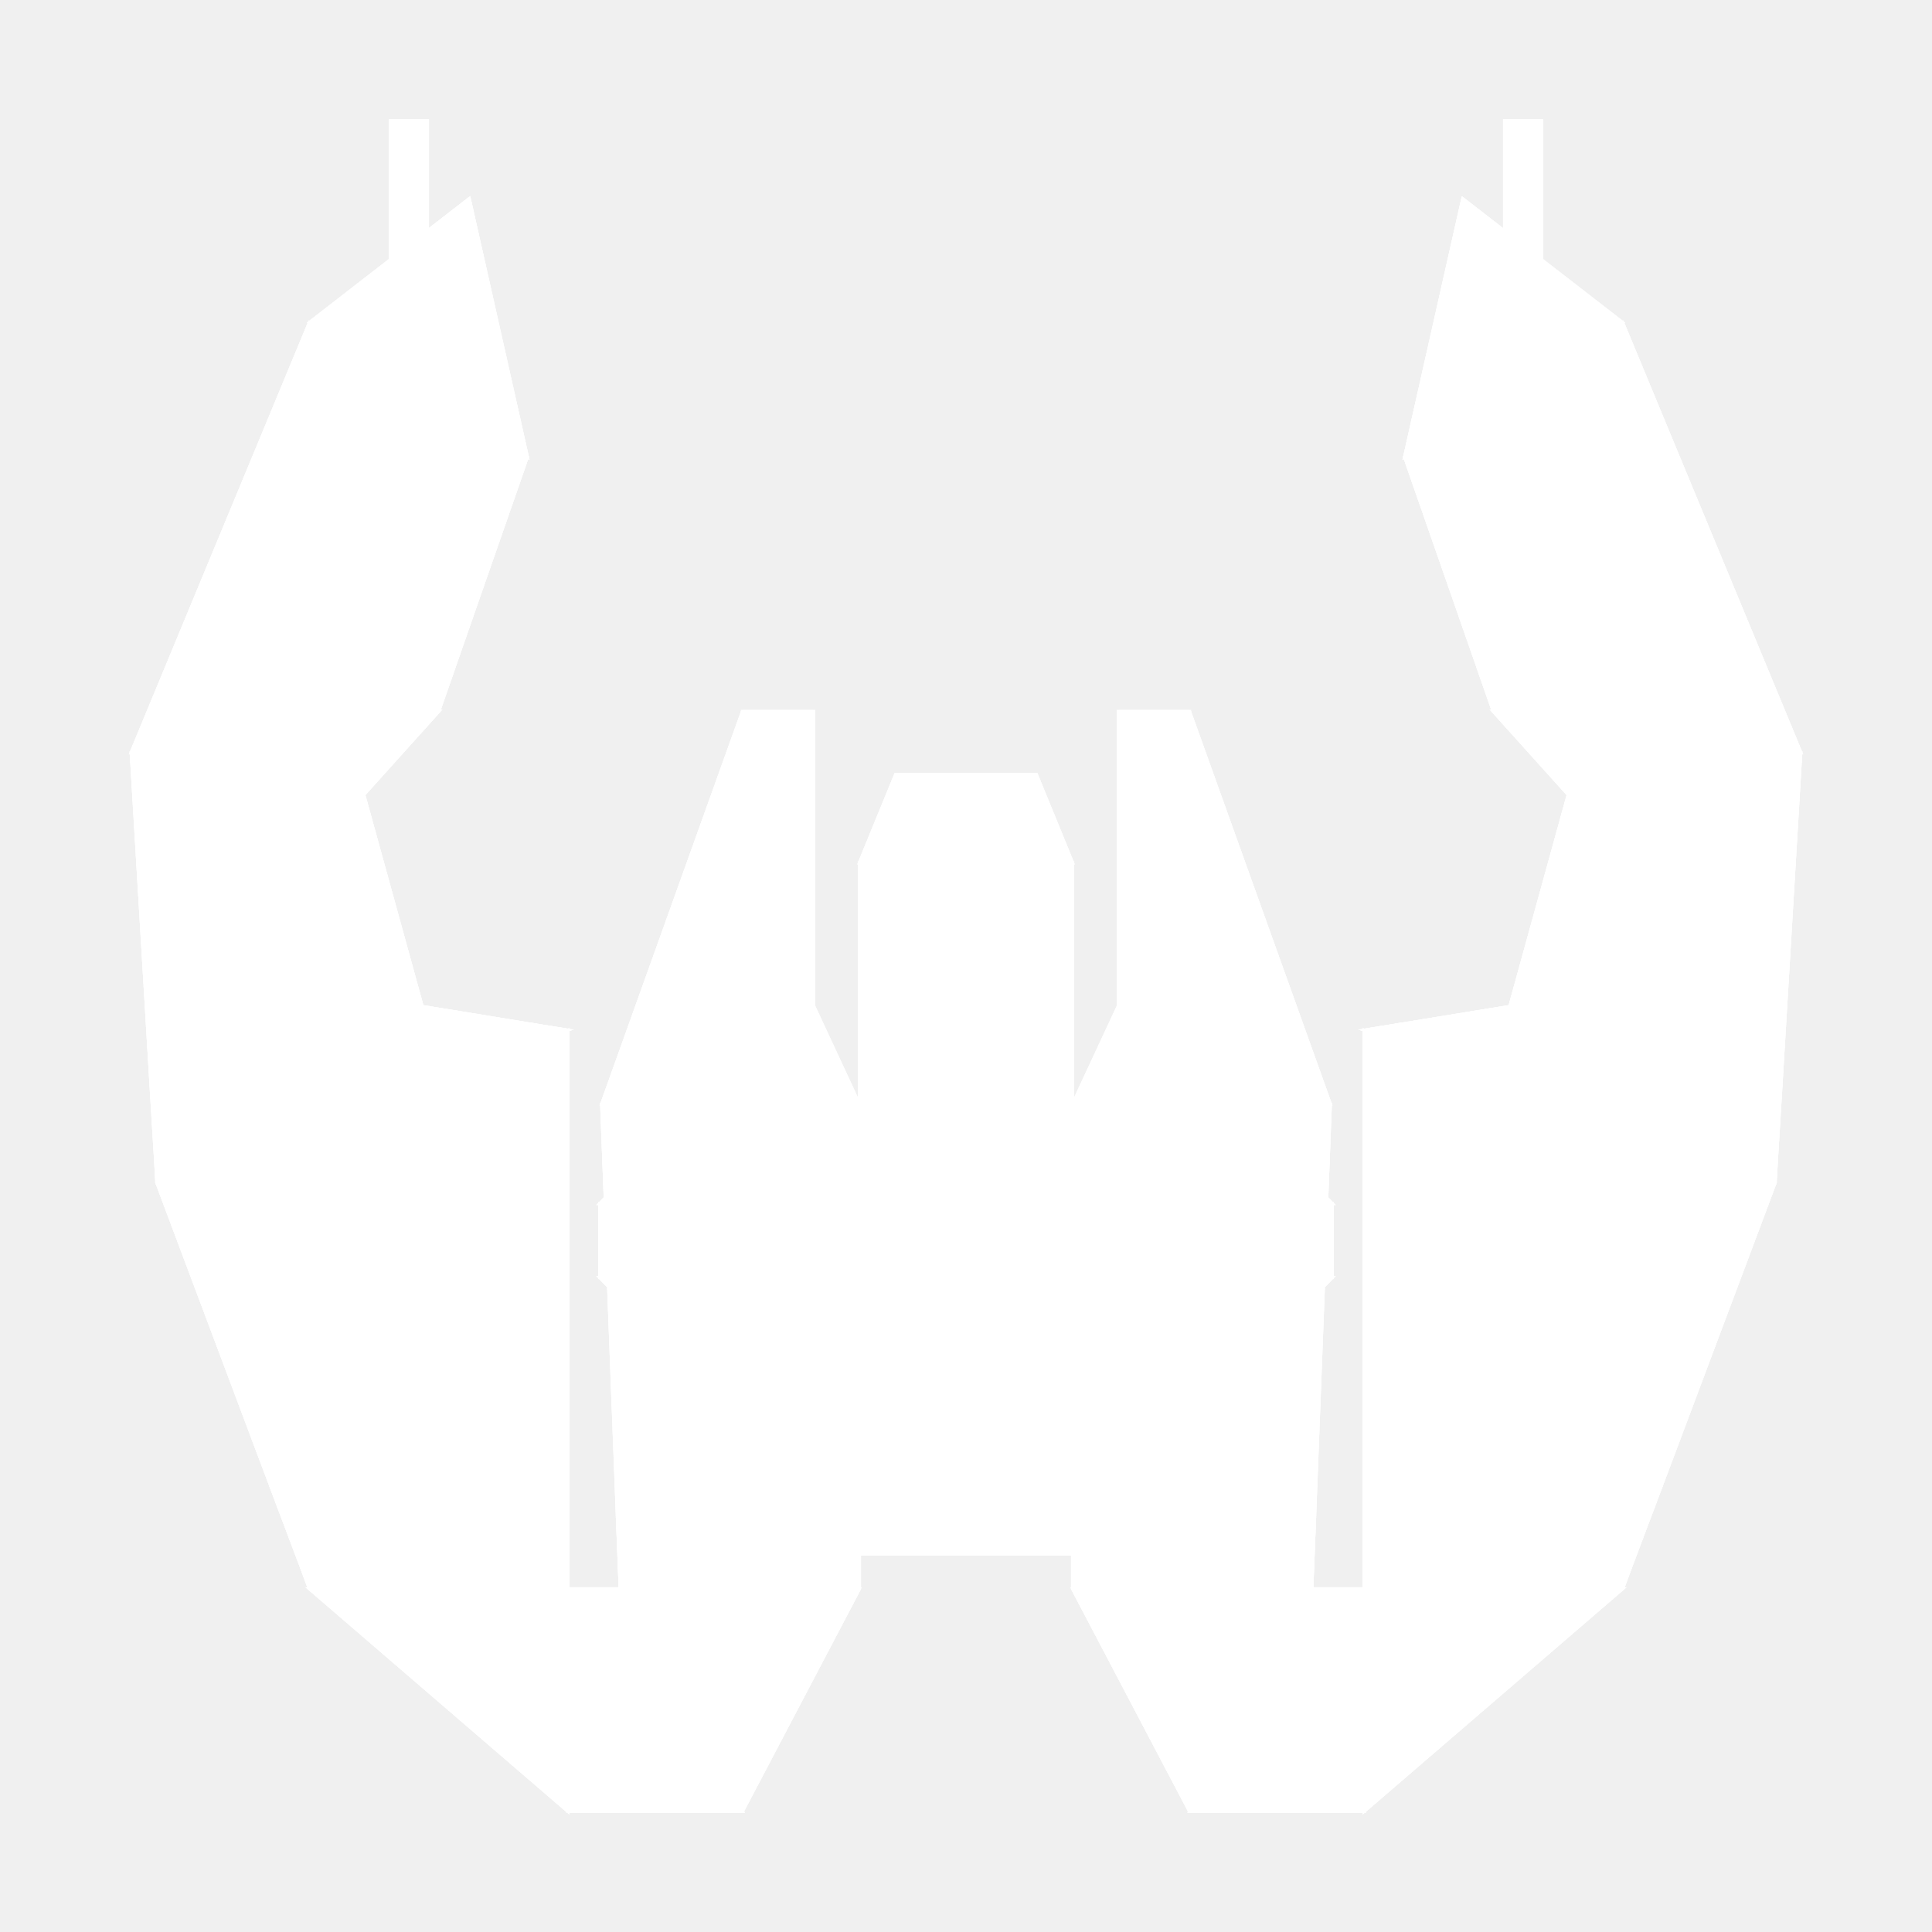
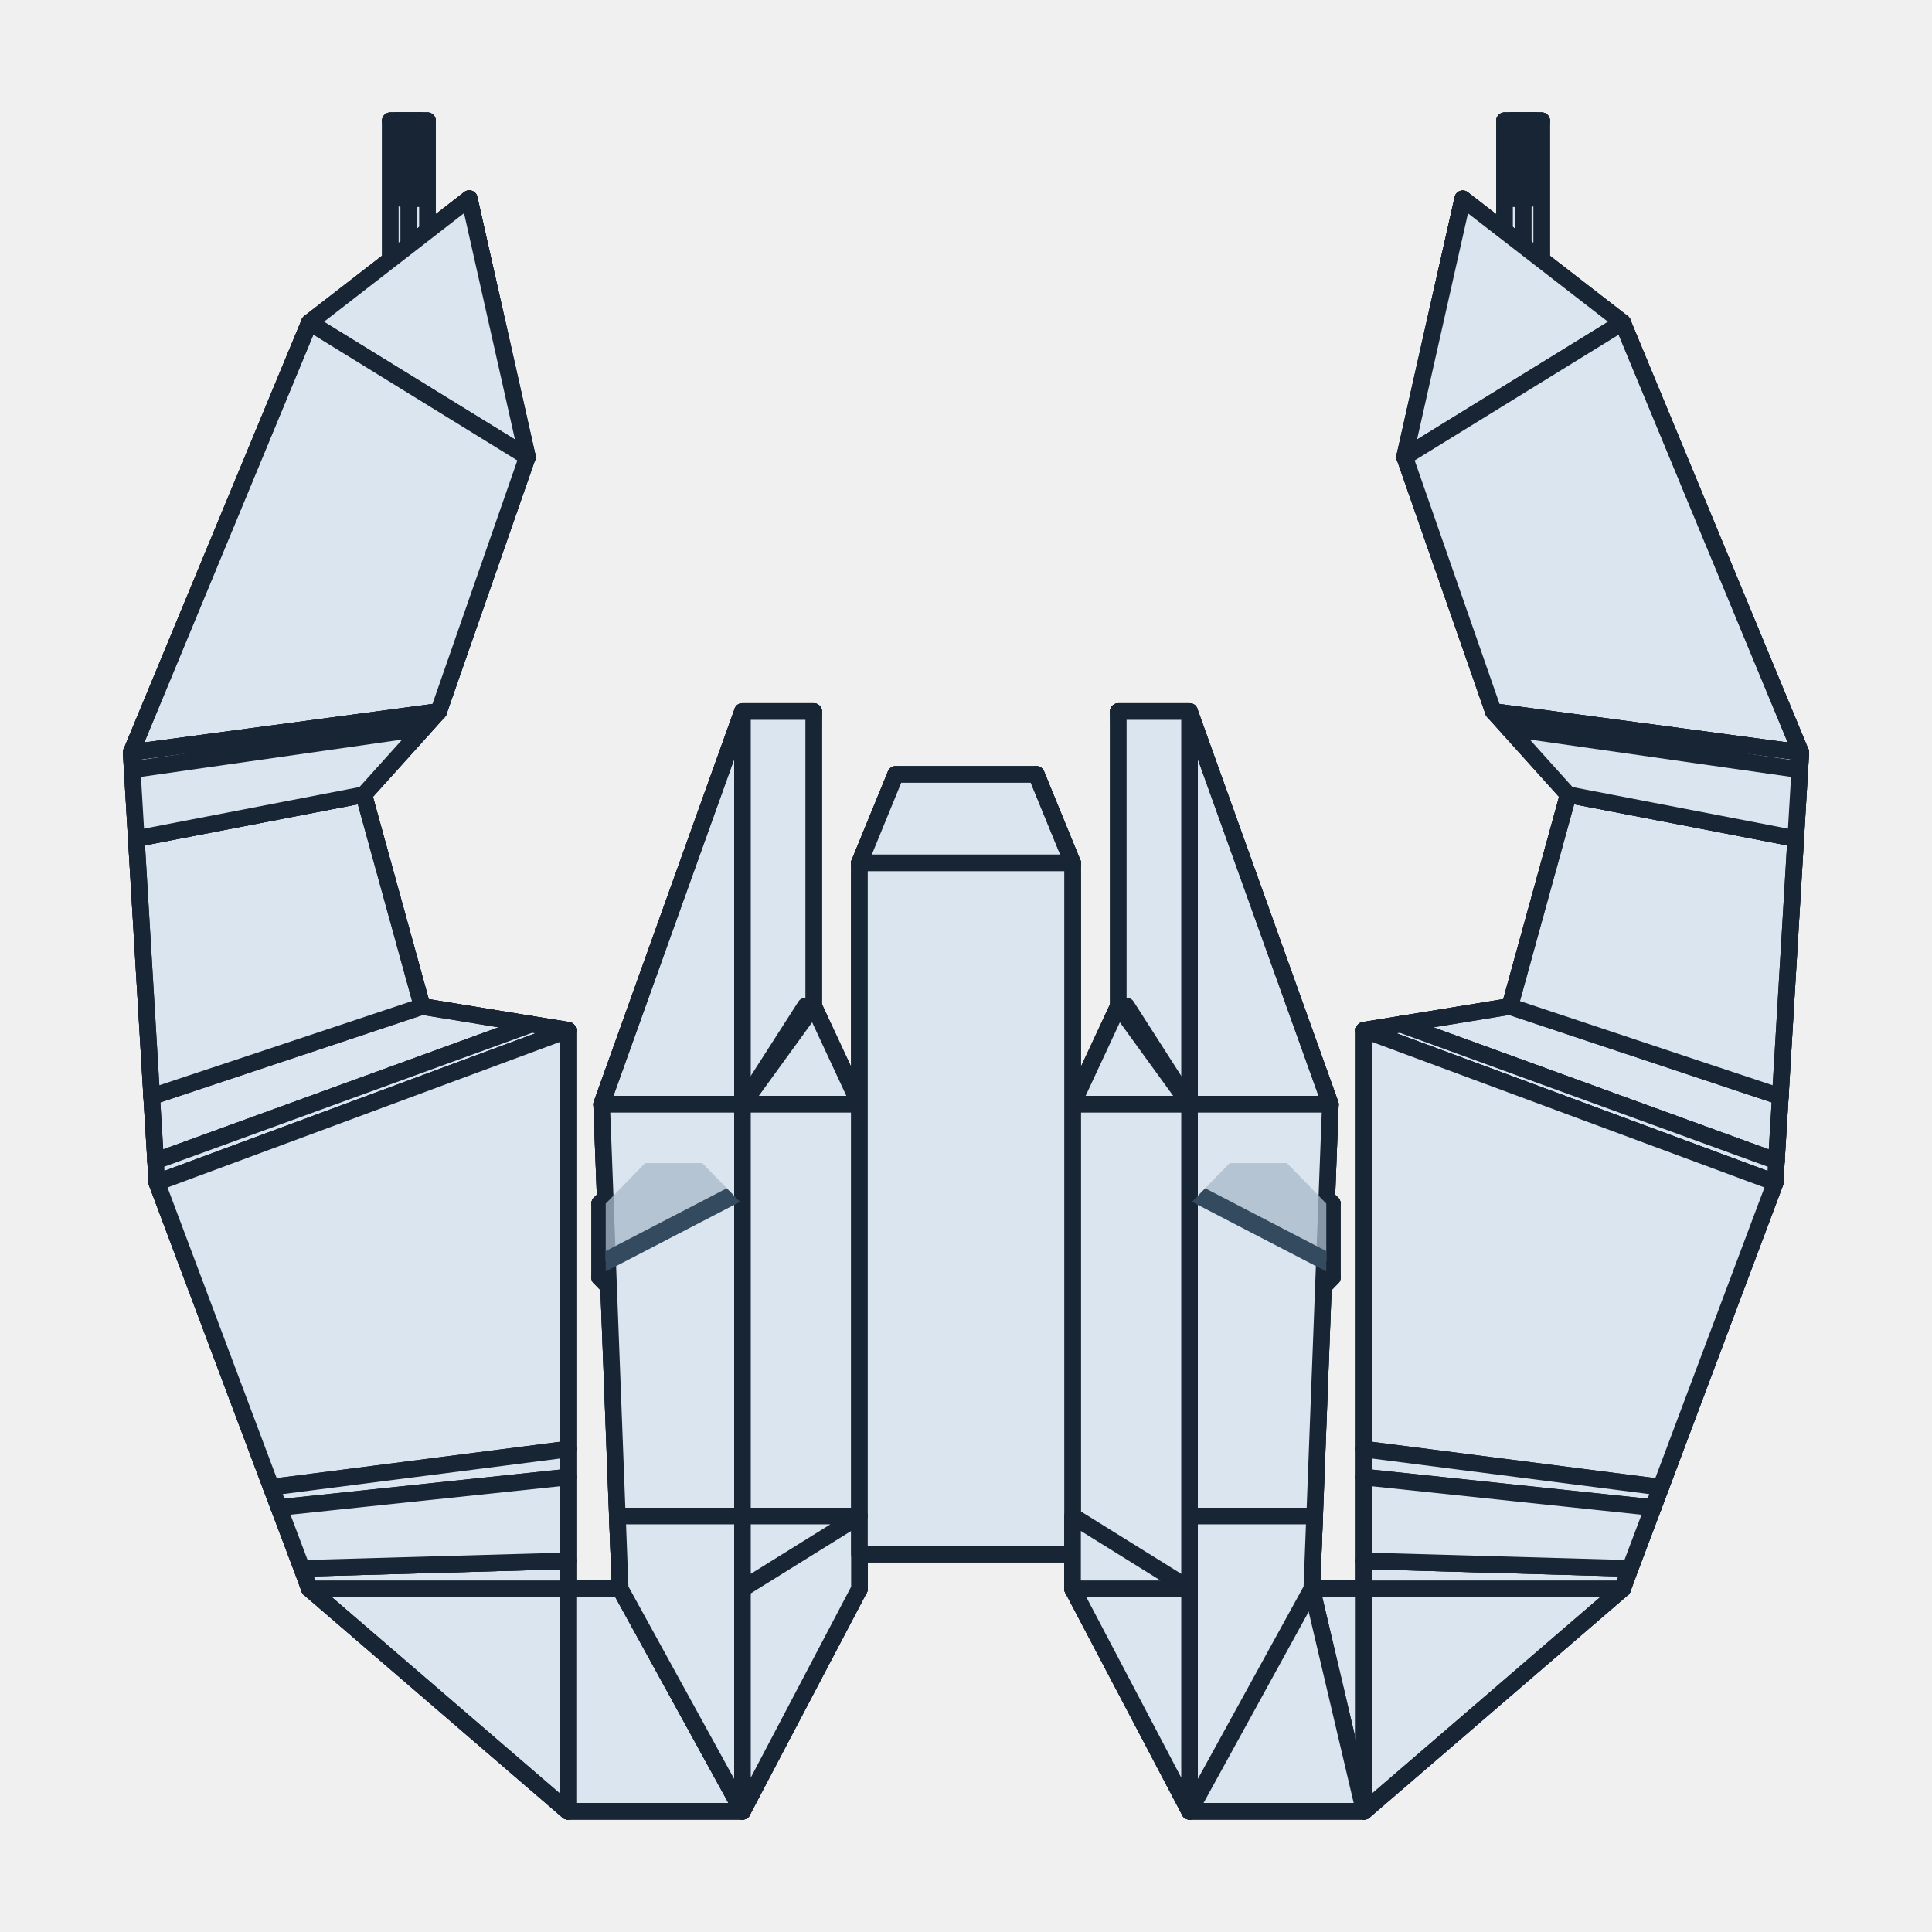
<svg xmlns="http://www.w3.org/2000/svg" viewBox="0 0 128 128">
-   <g fill="white" stroke="white" stroke-width="0.2">
+   <defs>
+     <clipPath id="hull">
+       <polygon points="53.91,47.14 53.91,66.65 53.36,66.65 53.91,47.14" />
+       <polygon points="53.91,66.65 56.94,73.16 56.94,73.16 53.36,66.65" />
+       <polygon points="85.36,69.01 84.94,69.01 84.22,69.01 84.28,69.01" />
+       <polygon points="86.29,79.74 82.50,79.74 82.50,84.64 86.29,84.64" />
+       <polygon points="84.41,69.01 84.41,74.17 84.94,74.17 84.94,69.01" />
+       <polygon points="88.27,84.64 87.87,84.64 87.87,79.74 88.27,79.74" />
+       <polygon points="85.67,77.06 85.26,77.06 81.47,77.06 81.88,77.06" />
+       <polygon points="79.27,79.74 78.86,79.74 78.86,84.64 79.27,84.64" />
+       <polygon points="84.56,77.55 84.56,69.01 85.36,69.01 85.36,78.71" />
+       <polygon points="81.88,77.06 79.27,79.74 82.50,79.74" />
+       <polygon points="82.50,84.64 79.27,84.64 81.88,87.32" />
+       <polygon points="83.49,69.01 83.33,69.01 83.33,74.17 83.49,74.17" />
+       <polygon points="84.94,69.01 84.94,74.17 84.22,74.17 84.22,69.01" />
+       <polygon points="85.67,77.06 86.29,79.74 88.27,79.74" />
+       <polygon points="85.67,87.32 88.27,84.64 86.29,84.64" />
+       <polygon points="84.56,77.55 85.36,78.71 86.29,79.74 85.67,77.06" />
+       <polygon points="78.86,79.74 79.27,79.74 81.88,77.06 81.47,77.06" />
+       <polygon points="88.27,79.74 87.87,79.74 85.26,77.06 85.67,77.06" />
+       <polygon points="79.27,79.74 79.27,84.64 82.50,84.64 82.50,79.74" />
+       <polygon points="85.67,87.32 85.26,87.32 87.87,84.64 88.27,84.64" />
+       <polygon points="85.67,77.06 81.88,77.06 83.21,77.55 84.56,77.55" />
+       <polygon points="84.56,77.55 83.21,77.55 83.21,69.01 84.56,69.01" />
+       <polygon points="86.29,79.74 86.29,84.64 88.27,84.64 88.27,79.74" />
+       <polygon points="83.21,69.01 83.21,77.55 82.96,78.71 82.96,69.01" />
+       <polygon points="81.47,87.32 81.88,87.32 79.27,84.64 78.86,84.64" />
+       <polygon points="85.36,78.71 84.28,79.25 82.96,78.71 82.50,79.74 86.29,79.74" />
+       <polygon points="81.88,87.32 85.67,87.32 86.29,84.64 82.50,84.64" />
+       <polygon points="81.88,87.32 81.47,87.32 85.26,87.32 85.67,87.32" />
+       <polygon points="84.28,79.25 85.36,78.71 85.36,69.01 84.28,69.01" />
+       <polygon points="82.96,78.71 84.28,79.25 84.28,69.01 82.96,69.01" />
+       <polygon points="84.22,69.01 84.22,74.17 83.33,74.17 83.33,69.01" />
+       <polygon points="82.96,69.01 84.28,69.01 84.22,69.01 83.33,69.01" />
+       <polygon points="84.56,69.01 83.21,69.01 83.49,69.01 84.41,69.01" />
+       <polygon points="83.21,77.55 81.88,77.06 82.50,79.74 82.96,78.71" />
+       <polygon points="83.33,74.17 84.22,74.17 84.94,74.17 84.41,74.17 83.49,74.17" />
+       <polygon points="83.21,69.01 82.96,69.01 83.33,69.01 83.49,69.01" />
+       <polygon points="84.56,69.01 84.41,69.01 84.94,69.01 85.36,69.01" />
+       <polygon points="84.41,69.01 83.49,69.01 83.49,74.17 84.41,74.17" />
+       <polygon points="102.14,8.00 101.75,8.00 100.91,8.00 100.91,8.00" />
+       <polygon points="101.39,8.00 101.39,13.16 101.75,13.16 101.75,8.00" />
+       <polygon points="101.61,16.54 101.61,8.00 102.14,8.00 102.14,17.70" />
+       <polygon points="100.44,8.00 100.08,8.00 100.08,13.16 100.44,13.16" />
+       <polygon points="101.75,8.00 101.75,13.16 100.91,13.16 100.91,8.00" />
+       <polygon points="101.61,16.54 100.22,16.54 100.22,8.00 101.61,8.00" />
+       <polygon points="100.22,8.00 100.22,16.54 99.68,17.70 99.68,8.00" />
+       <polygon points="100.91,18.23 102.14,17.70 102.14,8.00 100.91,8.00" />
+       <polygon points="99.68,17.70 100.91,18.23 100.91,8.00 99.68,8.00" />
+       <polygon points="100.91,8.00 100.91,13.16 100.08,13.16 100.08,8.00" />
+       <polygon points="99.68,8.00 100.91,8.00 100.91,8.00 100.08,8.00" />
+       <polygon points="101.61,8.00 100.22,8.00 100.44,8.00 101.39,8.00" />
+       <polygon points="100.22,8.00 99.68,8.00 100.08,8.00 100.44,8.00" />
+       <polygon points="101.61,8.00 101.39,8.00 101.75,8.00 102.14,8.00" />
+       <polygon points="101.39,8.00 100.44,8.00 100.44,13.16 101.39,13.16" />
+       <polygon points="74.09,47.14 74.09,47.14 74.64,66.65 74.09,66.65" />
+       <polygon points="74.09,66.65 74.64,66.65 71.06,73.16 71.06,73.16" />
+       <polygon points="42.64,69.01 43.72,69.01 43.78,69.01 43.06,69.01" />
+       <polygon points="41.71,79.74 41.71,84.64 45.50,84.64 45.50,79.74" />
+       <polygon points="43.59,69.01 43.06,69.01 43.06,74.17 43.59,74.17" />
+       <polygon points="39.73,84.64 39.73,79.74 40.13,79.74 40.13,84.64" />
+       <polygon points="42.33,77.06 46.12,77.06 46.53,77.06 42.74,77.06" />
+       <polygon points="48.73,79.74 48.73,84.64 49.14,84.64 49.14,79.74" />
+       <polygon points="43.44,77.55 42.64,78.71 42.64,69.01 43.44,69.01" />
+       <polygon points="46.12,77.06 45.50,79.74 48.73,79.74" />
+       <polygon points="45.50,84.64 46.12,87.32 48.73,84.64" />
+       <polygon points="44.51,69.01 44.51,74.17 44.67,74.17 44.67,69.01" />
+       <polygon points="43.06,69.01 43.78,69.01 43.78,74.17 43.06,74.17" />
+       <polygon points="42.33,77.06 39.73,79.74 41.71,79.74" />
+       <polygon points="42.33,87.32 41.71,84.64 39.73,84.64" />
+       <polygon points="43.44,77.55 42.33,77.06 41.71,79.74 42.64,78.71" />
+       <polygon points="49.14,79.74 46.53,77.06 46.12,77.06 48.73,79.74" />
+       <polygon points="39.73,79.74 42.33,77.06 42.74,77.06 40.13,79.74" />
+       <polygon points="48.73,79.74 45.50,79.74 45.50,84.64 48.73,84.64" />
+       <polygon points="42.33,87.32 39.73,84.64 40.13,84.64 42.74,87.32" />
+       <polygon points="42.33,77.06 43.44,77.55 44.79,77.55 46.12,77.06" />
+       <polygon points="43.44,77.55 43.44,69.01 44.79,69.01 44.79,77.55" />
+       <polygon points="41.71,79.74 39.73,79.74 39.73,84.64 41.71,84.64" />
+       <polygon points="44.79,69.01 45.04,69.01 45.04,78.71 44.79,77.55" />
+       <polygon points="46.53,87.32 49.14,84.64 48.73,84.64 46.12,87.32" />
+       <polygon points="42.64,78.71 41.71,79.74 45.50,79.74 45.04,78.71 43.72,79.25" />
+       <polygon points="46.12,87.32 45.50,84.64 41.71,84.64 42.33,87.32" />
+       <polygon points="46.12,87.32 42.33,87.32 42.74,87.32 46.53,87.32" />
+       <polygon points="43.72,79.25 43.72,69.01 42.64,69.01 42.64,78.71" />
+       <polygon points="45.04,78.71 45.04,69.01 43.72,69.01 43.72,79.25" />
+       <polygon points="43.78,69.01 44.67,69.01 44.67,74.17 43.78,74.17" />
+       <polygon points="45.04,69.01 44.67,69.01 43.78,69.01 43.72,69.01" />
+       <polygon points="43.44,69.01 43.59,69.01 44.51,69.01 44.79,69.01" />
+       <polygon points="44.79,77.55 45.04,78.71 45.50,79.74 46.12,77.06" />
+       <polygon points="44.67,74.17 44.51,74.17 43.59,74.17 43.06,74.17 43.78,74.17" />
+       <polygon points="44.79,69.01 44.51,69.01 44.67,69.01 45.04,69.01" />
+       <polygon points="43.44,69.01 42.64,69.01 43.06,69.01 43.59,69.01" />
+       <polygon points="43.59,69.01 43.59,74.17 44.51,74.17 44.51,69.01" />
+       <polygon points="25.86,8.00 27.09,8.00 27.09,8.00 26.25,8.00" />
+       <polygon points="26.61,8.00 26.25,8.00 26.25,13.16 26.61,13.16" />
+       <polygon points="26.39,16.54 25.86,17.70 25.86,8.00 26.39,8.00" />
+       <polygon points="27.56,8.00 27.56,13.16 27.92,13.16 27.92,8.00" />
+       <polygon points="26.25,8.00 27.09,8.00 27.09,13.16 26.25,13.16" />
+       <polygon points="26.39,16.54 26.39,8.00 27.78,8.00 27.78,16.54" />
+       <polygon points="27.78,8.00 28.32,8.00 28.32,17.70 27.78,16.54" />
+       <polygon points="27.09,18.23 27.09,8.00 25.86,8.00 25.86,17.70" />
+       <polygon points="28.32,17.70 28.32,8.00 27.09,8.00 27.09,18.23" />
+       <polygon points="27.09,8.00 27.92,8.00 27.92,13.16 27.09,13.16" />
+       <polygon points="28.32,8.00 27.92,8.00 27.09,8.00 27.09,8.00" />
+       <polygon points="26.39,8.00 26.61,8.00 27.56,8.00 27.78,8.00" />
+       <polygon points="27.78,8.00 27.56,8.00 27.92,8.00 28.32,8.00" />
+       <polygon points="26.39,8.00 25.86,8.00 26.25,8.00 26.61,8.00" />
+       <polygon points="26.61,8.00 26.61,13.16 27.56,13.16 27.56,8.00" />
+       <polygon points="60.47,73.16 67.53,73.16 71.06,57.17 56.94,57.17" />
+       <polygon points="68.66,51.31 68.66,51.31 59.34,51.31 59.34,51.31" />
+       <polygon points="71.06,57.17 68.66,51.31 59.34,51.31 56.94,57.17" />
+       <polygon points="67.53,93.85 67.53,73.16 60.47,73.16 60.47,93.85" />
+       <polygon points="56.94,57.17 56.94,102.96 60.47,93.85 60.47,73.16" />
+       <polygon points="56.94,57.17 59.34,51.31 59.34,51.31 56.94,57.17" />
+       <polygon points="71.06,102.96 67.53,93.85 60.47,93.85 56.94,102.96" />
+       <polygon points="56.94,102.96 71.06,102.96 71.06,102.96 56.94,102.96" />
+       <polygon points="56.94,57.17 56.94,102.96 56.94,102.96 56.94,57.17" />
+       <polygon points="59.34,51.31 68.66,51.31 71.06,57.17 56.94,57.17" />
+       <polygon points="49.19,73.16 49.19,47.14 39.86,73.16" />
+       <polygon points="49.19,73.16 39.86,73.16 49.19,47.14" />
+       <polygon points="53.91,47.14 49.19,47.14 49.19,47.14 53.91,47.14" />
+       <polygon points="31.09,13.16 31.09,13.16 20.50,21.37 20.50,21.37" />
+       <polygon points="56.94,105.26 56.94,100.44 56.94,105.26" />
+       <polygon points="20.00,103.91 20.50,105.26 37.62,105.26 37.62,103.41" />
+       <polygon points="8.69,49.86 20.50,21.37 34.94,30.27 29.06,47.14" />
+       <polygon points="35.20,67.86 37.62,68.25 37.62,68.25 35.20,67.86" />
+       <polygon points="29.06,47.14 29.06,47.14 34.94,30.27 34.94,30.27" />
+       <polygon points="20.50,21.37 34.94,30.27 31.09,13.16" />
+       <polygon points="34.94,30.27 34.94,30.27 31.09,13.16 31.09,13.16" />
+       <polygon points="49.19,47.14 49.19,47.14 39.86,73.16 39.86,73.16" />
+       <polygon points="34.94,30.27 20.50,21.37 31.09,13.16" />
+       <polygon points="37.62,105.26 37.62,120.00 20.50,105.26" />
+       <polygon points="10.31,76.92 10.31,76.92 10.39,78.35 10.39,78.35" />
+       <polygon points="49.19,47.14 53.91,47.14 53.36,66.65 49.19,73.16" />
+       <polygon points="53.91,66.65 53.91,47.14 49.19,47.14 49.19,73.16" />
+       <polygon points="49.19,73.16 53.36,66.65 56.94,73.16" />
+       <polygon points="56.94,73.16 53.91,66.65 49.19,73.16" />
+       <polygon points="49.19,100.44 56.94,100.44 56.94,73.16 49.19,73.16" />
+       <polygon points="49.19,120.00 37.62,120.00 37.62,105.26 41.09,105.26" />
+       <polygon points="49.19,120.00 49.19,120.00 37.62,120.00 37.62,120.00" />
+       <polygon points="41.09,105.26 37.62,105.26 37.62,120.00 49.19,120.00" />
+       <polygon points="37.62,120.00 37.62,105.26 20.50,105.26" />
+       <polygon points="56.94,105.26 49.19,105.26 49.19,120.00" />
+       <polygon points="20.00,103.91 37.62,103.41 37.62,105.26 20.50,105.26" />
+       <polygon points="29.06,47.14 34.94,30.27 20.50,21.37 8.69,49.86" />
+       <polygon points="20.00,103.91 20.00,103.91 20.50,105.26 20.50,105.26" />
+       <polygon points="37.62,120.00 37.62,120.00 20.50,105.26 20.50,105.26" />
+       <polygon points="20.50,21.37 20.50,21.37 8.69,49.86 8.69,49.86" />
+       <polygon points="28.07,48.24 29.06,47.14 8.69,49.86 8.76,51.00" />
+       <polygon points="8.76,51.00 8.69,49.86 29.06,47.14 28.07,48.24" />
+       <polygon points="10.31,76.92 10.05,72.65 27.97,66.68 35.20,67.86" />
+       <polygon points="10.05,72.65 9.03,55.56 24.10,52.65 27.97,66.68" />
+       <polygon points="35.20,67.86 27.97,66.68 10.05,72.65 10.31,76.92" />
+       <polygon points="27.97,66.68 24.10,52.65 9.03,55.56 10.05,72.65" />
+       <polygon points="8.76,51.00 8.76,51.00 9.03,55.56 9.03,55.56" />
+       <polygon points="10.05,72.65 10.05,72.65 9.03,55.56 9.03,55.56" />
+       <polygon points="28.07,48.24 24.10,52.65 24.10,52.65 28.07,48.24" />
+       <polygon points="27.97,66.68 27.97,66.68 24.10,52.65 24.10,52.65" />
+       <polygon points="29.06,47.14 28.07,48.24 28.07,48.24 29.06,47.14" />
+       <polygon points="8.69,49.86 8.69,49.86 8.76,51.00 8.76,51.00" />
+       <polygon points="9.03,55.56 8.76,51.00 28.07,48.24 24.10,52.65" />
+       <polygon points="24.10,52.65 28.07,48.24 8.76,51.00 9.03,55.56" />
+       <polygon points="37.62,68.25 35.20,67.86 10.31,76.92 10.39,78.35" />
+       <polygon points="10.39,78.35 10.31,76.92 35.20,67.86 37.62,68.25" />
+       <polygon points="10.05,72.65 10.05,72.65 10.31,76.92 10.31,76.92" />
+       <polygon points="27.97,66.68 35.20,67.86 35.20,67.86 27.97,66.68" />
+       <polygon points="56.94,105.26 56.94,105.26 49.19,120.00 49.19,120.00" />
+       <polygon points="49.19,105.26 41.09,105.26 49.19,120.00" />
+       <polygon points="49.19,100.44 40.90,100.44 41.09,105.26 49.19,105.26" />
+       <polygon points="40.90,100.44 41.09,105.26 41.09,105.26" />
+       <polygon points="41.09,105.26 37.62,105.26 37.62,105.26 41.09,105.26" />
+       <polygon points="39.86,73.16 39.86,73.16 41.09,105.26 40.90,100.44" />
+       <polygon points="49.19,73.16 49.19,120.00 41.09,105.26 39.86,73.16" />
+       <polygon points="49.19,73.16 39.86,73.16 40.90,100.44 49.19,100.44" />
+       <polygon points="49.19,105.26 56.94,105.26 56.94,100.44" />
+       <polygon points="56.94,73.16 56.94,73.16 56.94,100.44 56.94,105.26" />
+       <polygon points="56.94,73.16 56.94,105.26 49.19,120.00 49.19,73.16" />
+       <polygon points="37.62,97.86 37.62,97.86 37.62,96.01 37.62,96.01" />
+       <polygon points="37.62,96.01 37.62,68.25 37.62,68.25 37.62,96.01" />
+       <polygon points="17.97,98.53 37.62,96.01 37.62,97.86 18.48,99.88" />
+       <polygon points="10.39,78.35 17.97,98.53 17.97,98.53 10.39,78.35" />
+       <polygon points="18.48,99.88 18.48,99.88 20.00,103.91 20.00,103.91" />
+       <polygon points="37.62,68.25 37.62,96.01 17.97,98.53 10.39,78.35" />
+       <polygon points="17.97,98.53 17.97,98.53 18.48,99.88 18.48,99.88" />
+       <polygon points="10.39,78.35 17.97,98.53 37.62,96.01 37.62,68.25" />
+       <polygon points="37.62,103.41 37.62,103.41 37.62,97.86 37.62,97.86" />
+       <polygon points="37.62,105.26 37.62,105.26 37.62,103.41 37.62,103.41" />
+       <polygon points="18.48,99.88 37.62,97.86 37.62,103.41 20.00,103.91" />
+       <polygon points="17.97,98.53 18.48,99.88 37.62,97.86 37.62,96.01" />
+       <polygon points="18.48,99.88 20.00,103.91 37.62,103.41 37.62,97.86" />
+       <polygon points="71.06,57.17 67.53,73.16 67.53,93.85 71.06,102.96" />
+       <polygon points="71.06,57.17 71.06,57.17 68.66,51.31 68.66,51.31" />
+       <polygon points="71.06,57.17 71.06,57.17 71.06,102.96 71.06,102.96" />
+       <polygon points="78.81,73.16 88.14,73.16 78.81,47.14" />
+       <polygon points="78.81,73.16 78.81,47.14 88.14,73.16" />
+       <polygon points="74.09,47.14 74.09,47.14 78.81,47.14 78.81,47.14" />
+       <polygon points="96.91,13.17 107.50,21.37 107.50,21.37 96.91,13.17" />
+       <polygon points="71.06,105.26 71.06,105.26 71.06,100.44" />
+       <polygon points="108.00,103.91 90.38,103.41 90.38,105.26 107.50,105.26" />
+       <polygon points="119.31,49.86 98.94,47.14 93.06,30.27 107.50,21.37" />
+       <polygon points="92.80,67.86 92.80,67.86 90.38,68.25 90.38,68.25" />
+       <polygon points="98.94,47.14 93.06,30.27 93.06,30.27 98.94,47.14" />
+       <polygon points="107.50,21.37 96.91,13.17 93.06,30.27" />
+       <polygon points="93.06,30.27 96.91,13.17 96.91,13.17 93.06,30.27" />
+       <polygon points="78.81,47.14 88.14,73.16 88.14,73.16 78.81,47.14" />
+       <polygon points="93.06,30.27 96.91,13.17 107.50,21.37" />
+       <polygon points="90.38,105.26 107.50,105.26 90.38,120.00" />
+       <polygon points="117.69,76.92 117.61,78.35 117.61,78.35 117.69,76.92" />
+       <polygon points="78.81,120.00 86.91,105.26 90.38,120.00" />
+       <polygon points="78.81,47.14 78.81,73.16 74.64,66.65 74.09,47.14" />
+       <polygon points="74.09,66.65 78.81,73.16 78.81,47.14 74.09,47.14" />
+       <polygon points="78.81,73.16 71.06,73.16 74.64,66.65" />
+       <polygon points="71.06,73.16 78.81,73.16 74.09,66.65" />
+       <polygon points="78.81,100.44 78.81,73.16 71.06,73.16 71.06,100.44" />
+       <polygon points="90.38,120.00 86.91,105.26 90.38,105.26" />
+       <polygon points="86.91,105.26 90.38,120.00 90.38,105.26" />
+       <polygon points="90.38,120.00 107.50,105.26 90.38,105.26" />
+       <polygon points="71.06,105.26 78.81,120.00 78.81,105.26" />
+       <polygon points="108.00,103.91 107.50,105.26 90.38,105.26 90.38,103.41" />
+       <polygon points="98.94,47.14 119.31,49.86 107.50,21.37 93.06,30.27" />
+       <polygon points="108.00,103.91 107.50,105.26 107.50,105.26 108.00,103.91" />
+       <polygon points="90.38,120.00 107.50,105.26 107.50,105.26 90.38,120.00" />
+       <polygon points="107.50,21.37 119.31,49.86 119.31,49.86 107.50,21.37" />
+       <polygon points="99.93,48.24 119.24,51.00 119.31,49.86 98.94,47.14" />
+       <polygon points="119.24,51.00 99.93,48.24 98.94,47.14 119.31,49.86" />
+       <polygon points="117.69,76.92 92.80,67.86 100.03,66.68 117.95,72.65" />
+       <polygon points="117.95,72.65 100.03,66.68 103.90,52.65 118.97,55.56" />
+       <polygon points="92.80,67.86 117.69,76.92 117.95,72.65 100.03,66.68" />
+       <polygon points="100.03,66.68 117.95,72.65 118.97,55.56 103.90,52.65" />
+       <polygon points="119.24,51.00 118.97,55.56 118.97,55.56 119.24,51.00" />
+       <polygon points="117.95,72.65 118.97,55.56 118.97,55.56 117.95,72.65" />
+       <polygon points="99.93,48.24 99.93,48.24 103.90,52.65 103.90,52.65" />
+       <polygon points="100.03,66.68 103.90,52.65 103.90,52.65 100.03,66.68" />
+       <polygon points="98.94,47.14 98.94,47.14 99.93,48.24 99.93,48.24" />
+       <polygon points="119.31,49.86 119.24,51.00 119.24,51.00 119.31,49.86" />
+       <polygon points="118.97,55.56 103.90,52.65 99.93,48.24 119.24,51.00" />
+       <polygon points="103.90,52.65 118.97,55.56 119.24,51.00 99.93,48.24" />
+       <polygon points="90.38,68.25 117.61,78.35 117.69,76.92 92.80,67.86" />
+       <polygon points="117.61,78.35 90.38,68.25 92.80,67.86 117.69,76.92" />
+       <polygon points="117.95,72.65 117.69,76.92 117.69,76.92 117.95,72.65" />
+       <polygon points="100.03,66.68 100.03,66.68 92.80,67.86 92.80,67.86" />
+       <polygon points="71.06,105.26 78.81,120.00 78.81,120.00 71.06,105.26" />
+       <polygon points="78.81,120.00 90.38,120.00 90.38,120.00 78.81,120.00" />
+       <polygon points="78.81,105.26 78.81,120.00 90.38,120.00 86.91,105.26" />
+       <polygon points="78.81,100.44 78.81,105.26 86.91,105.26 87.10,100.44" />
+       <polygon points="87.10,100.44 86.91,105.26 86.91,105.26" />
+       <polygon points="86.91,105.26 86.91,105.26 90.38,105.26 90.38,105.26" />
+       <polygon points="88.14,73.16 87.10,100.44 86.91,105.26 88.14,73.16" />
+       <polygon points="78.81,73.16 88.14,73.16 86.91,105.26 78.81,120.00" />
+       <polygon points="78.81,73.16 78.81,100.44 87.10,100.44 88.14,73.16" />
+       <polygon points="78.81,105.26 78.81,100.44 71.06,100.44" />
+       <polygon points="71.06,73.16 71.06,105.26 71.06,100.44 71.06,73.16" />
+       <polygon points="71.06,73.16 78.81,73.16 78.81,120.00 71.06,105.26" />
+       <polygon points="90.38,97.86 90.38,96.01 90.38,96.01 90.38,97.86" />
+       <polygon points="90.38,96.01 90.38,96.01 90.38,68.25 90.38,68.25" />
+       <polygon points="110.03,98.53 109.52,99.88 90.38,97.86 90.38,96.01" />
+       <polygon points="117.61,78.35 117.61,78.35 110.03,98.53 110.03,98.53" />
+       <polygon points="109.52,99.88 108.00,103.91 108.00,103.91 109.52,99.88" />
+       <polygon points="90.38,68.25 117.61,78.35 110.03,98.53 90.38,96.01" />
+       <polygon points="110.03,98.53 109.52,99.88 109.52,99.88 110.03,98.53" />
+       <polygon points="117.61,78.35 90.38,68.25 90.38,96.01 110.03,98.53" />
+       <polygon points="90.38,103.41 90.38,97.86 90.38,97.86 90.38,103.41" />
+       <polygon points="90.38,105.26 90.38,103.41 90.38,103.41 90.38,105.26" />
+       <polygon points="109.52,99.88 108.00,103.91 90.38,103.41 90.38,97.86" />
+       <polygon points="110.03,98.53 90.38,96.01 90.38,97.86 109.52,99.88" />
+       <polygon points="109.52,99.88 90.38,97.86 90.38,103.41 108.00,103.91" />
+       <polygon points="56.94,57.17 71.06,57.17 71.06,102.96 56.94,102.96" />
+       <polygon points="71.06,105.26 78.81,105.26 71.06,100.44" />
+       <polygon points="49.19,100.44 49.19,105.26 56.94,100.44" />
+     </clipPath>
+   </defs>
+   <g fill="#dbe5ef" stroke="#172534" stroke-width="1.1" stroke-linejoin="round">
    <polygon points="53.91,47.14 53.91,66.65 53.36,66.65 53.91,47.14" />
    <polygon points="53.91,66.65 56.94,73.16 56.94,73.16 53.36,66.65" />
    <polygon points="85.36,69.01 84.94,69.01 84.22,69.01 84.28,69.01" />
    <polygon points="86.29,79.74 82.50,79.74 82.50,84.64 86.29,84.64" />
    <polygon points="84.41,69.01 84.41,74.17 84.94,74.17 84.94,69.01" />
    <polygon points="88.27,84.64 87.87,84.64 87.87,79.74 88.27,79.74" />
    <polygon points="85.67,77.06 85.26,77.06 81.47,77.06 81.88,77.06" />
    <polygon points="79.27,79.74 78.86,79.74 78.86,84.64 79.27,84.64" />
    <polygon points="84.56,77.55 84.56,69.01 85.36,69.01 85.36,78.71" />
    <polygon points="81.88,77.06 79.27,79.74 82.50,79.74" />
    <polygon points="82.50,84.64 79.27,84.64 81.88,87.32" />
    <polygon points="83.49,69.01 83.33,69.01 83.33,74.17 83.49,74.17" />
    <polygon points="84.94,69.01 84.94,74.17 84.22,74.17 84.22,69.01" />
    <polygon points="85.67,77.06 86.29,79.74 88.27,79.74" />
    <polygon points="85.67,87.32 88.27,84.64 86.29,84.64" />
    <polygon points="84.56,77.55 85.36,78.71 86.29,79.74 85.67,77.06" />
    <polygon points="78.86,79.74 79.27,79.74 81.88,77.06 81.47,77.06" />
    <polygon points="88.27,79.74 87.87,79.74 85.26,77.06 85.67,77.06" />
    <polygon points="79.27,79.74 79.27,84.64 82.50,84.64 82.50,79.74" />
    <polygon points="85.67,87.32 85.26,87.32 87.87,84.64 88.27,84.64" />
    <polygon points="85.67,77.06 81.88,77.06 83.21,77.55 84.56,77.55" />
    <polygon points="84.56,77.55 83.21,77.55 83.21,69.01 84.56,69.01" />
    <polygon points="86.29,79.74 86.29,84.64 88.27,84.64 88.27,79.74" />
    <polygon points="83.21,69.01 83.21,77.55 82.96,78.71 82.96,69.01" />
    <polygon points="81.47,87.32 81.88,87.32 79.27,84.64 78.86,84.64" />
    <polygon points="85.36,78.71 84.28,79.25 82.96,78.71 82.50,79.74 86.29,79.74" />
    <polygon points="81.88,87.32 85.67,87.32 86.29,84.64 82.50,84.64" />
    <polygon points="81.88,87.32 81.47,87.32 85.26,87.32 85.67,87.32" />
    <polygon points="84.28,79.25 85.36,78.71 85.36,69.01 84.28,69.01" />
    <polygon points="82.96,78.71 84.28,79.25 84.28,69.01 82.96,69.01" />
    <polygon points="84.22,69.01 84.22,74.17 83.33,74.17 83.33,69.01" />
    <polygon points="82.96,69.01 84.28,69.01 84.22,69.01 83.33,69.01" />
    <polygon points="84.56,69.01 83.21,69.01 83.49,69.01 84.41,69.01" />
    <polygon points="83.21,77.55 81.88,77.06 82.50,79.74 82.96,78.71" />
    <polygon points="83.33,74.17 84.22,74.17 84.94,74.17 84.41,74.17 83.49,74.17" />
    <polygon points="83.21,69.01 82.96,69.01 83.33,69.01 83.49,69.01" />
    <polygon points="84.56,69.01 84.41,69.01 84.94,69.01 85.36,69.01" />
    <polygon points="84.41,69.01 83.49,69.01 83.49,74.17 84.41,74.17" />
    <polygon points="102.14,8.00 101.75,8.00 100.91,8.00 100.91,8.00" />
    <polygon points="101.39,8.00 101.39,13.16 101.75,13.16 101.75,8.00" />
    <polygon points="101.61,16.54 101.61,8.00 102.14,8.00 102.14,17.70" />
    <polygon points="100.44,8.00 100.08,8.00 100.08,13.16 100.44,13.16" />
    <polygon points="101.75,8.00 101.75,13.16 100.91,13.16 100.91,8.00" />
    <polygon points="101.61,16.54 100.22,16.54 100.22,8.00 101.61,8.00" />
    <polygon points="100.22,8.00 100.22,16.54 99.68,17.70 99.68,8.00" />
    <polygon points="100.91,18.23 102.14,17.70 102.14,8.00 100.91,8.00" />
    <polygon points="99.68,17.70 100.91,18.23 100.91,8.00 99.68,8.00" />
    <polygon points="100.91,8.00 100.91,13.16 100.08,13.16 100.08,8.00" />
    <polygon points="99.68,8.00 100.91,8.00 100.91,8.00 100.08,8.00" />
    <polygon points="101.61,8.00 100.22,8.00 100.44,8.00 101.39,8.00" />
    <polygon points="100.22,8.00 99.68,8.00 100.08,8.00 100.44,8.00" />
    <polygon points="101.61,8.00 101.39,8.00 101.75,8.00 102.14,8.00" />
    <polygon points="101.39,8.00 100.44,8.00 100.44,13.16 101.39,13.16" />
    <polygon points="74.09,47.14 74.09,47.14 74.64,66.65 74.09,66.65" />
    <polygon points="74.09,66.65 74.64,66.65 71.06,73.16 71.06,73.16" />
    <polygon points="42.64,69.01 43.72,69.01 43.78,69.01 43.06,69.01" />
    <polygon points="41.71,79.74 41.71,84.64 45.50,84.64 45.50,79.74" />
    <polygon points="43.59,69.01 43.06,69.01 43.06,74.17 43.59,74.17" />
    <polygon points="39.73,84.64 39.73,79.74 40.13,79.74 40.13,84.64" />
    <polygon points="42.33,77.06 46.12,77.06 46.53,77.06 42.74,77.06" />
    <polygon points="48.73,79.74 48.73,84.64 49.14,84.64 49.14,79.74" />
    <polygon points="43.44,77.55 42.64,78.71 42.64,69.01 43.44,69.01" />
    <polygon points="46.12,77.06 45.50,79.74 48.73,79.74" />
    <polygon points="45.50,84.64 46.12,87.32 48.73,84.64" />
    <polygon points="44.51,69.01 44.51,74.17 44.67,74.17 44.67,69.01" />
    <polygon points="43.06,69.01 43.78,69.01 43.78,74.17 43.06,74.17" />
    <polygon points="42.33,77.06 39.73,79.74 41.71,79.74" />
    <polygon points="42.33,87.32 41.71,84.64 39.73,84.64" />
    <polygon points="43.44,77.55 42.33,77.06 41.71,79.74 42.64,78.71" />
    <polygon points="49.14,79.74 46.53,77.06 46.12,77.06 48.73,79.74" />
    <polygon points="39.73,79.74 42.33,77.06 42.74,77.06 40.13,79.74" />
    <polygon points="48.73,79.74 45.50,79.74 45.50,84.64 48.73,84.64" />
    <polygon points="42.33,87.32 39.73,84.64 40.13,84.64 42.74,87.32" />
    <polygon points="42.33,77.06 43.44,77.55 44.79,77.55 46.12,77.06" />
    <polygon points="43.44,77.55 43.44,69.01 44.79,69.01 44.79,77.55" />
    <polygon points="41.71,79.74 39.73,79.74 39.73,84.64 41.71,84.64" />
    <polygon points="44.79,69.01 45.04,69.01 45.04,78.71 44.79,77.55" />
    <polygon points="46.53,87.32 49.14,84.64 48.73,84.64 46.12,87.32" />
    <polygon points="42.64,78.71 41.71,79.74 45.50,79.74 45.04,78.71 43.72,79.25" />
    <polygon points="46.12,87.32 45.50,84.64 41.71,84.64 42.33,87.32" />
    <polygon points="46.12,87.32 42.33,87.32 42.74,87.32 46.53,87.32" />
    <polygon points="43.72,79.25 43.72,69.01 42.64,69.01 42.64,78.71" />
    <polygon points="45.04,78.71 45.04,69.01 43.72,69.01 43.72,79.25" />
    <polygon points="43.78,69.01 44.67,69.01 44.67,74.17 43.78,74.17" />
    <polygon points="45.04,69.01 44.67,69.01 43.78,69.01 43.72,69.01" />
    <polygon points="43.44,69.01 43.59,69.01 44.51,69.01 44.79,69.01" />
    <polygon points="44.79,77.55 45.04,78.71 45.50,79.74 46.12,77.06" />
    <polygon points="44.67,74.17 44.51,74.17 43.59,74.17 43.06,74.17 43.78,74.17" />
    <polygon points="44.79,69.01 44.51,69.01 44.67,69.01 45.04,69.01" />
    <polygon points="43.44,69.01 42.64,69.01 43.06,69.01 43.59,69.01" />
    <polygon points="43.59,69.01 43.59,74.17 44.51,74.17 44.51,69.01" />
    <polygon points="25.86,8.00 27.09,8.00 27.09,8.00 26.25,8.00" />
    <polygon points="26.61,8.00 26.25,8.00 26.25,13.16 26.61,13.16" />
    <polygon points="26.39,16.54 25.86,17.70 25.86,8.00 26.39,8.00" />
    <polygon points="27.56,8.00 27.56,13.16 27.92,13.16 27.92,8.00" />
    <polygon points="26.25,8.00 27.09,8.00 27.09,13.16 26.25,13.16" />
    <polygon points="26.39,16.54 26.39,8.00 27.78,8.00 27.78,16.54" />
    <polygon points="27.78,8.00 28.32,8.00 28.32,17.70 27.78,16.54" />
    <polygon points="27.09,18.23 27.09,8.00 25.86,8.00 25.86,17.70" />
    <polygon points="28.32,17.70 28.32,8.00 27.09,8.00 27.09,18.23" />
    <polygon points="27.09,8.00 27.92,8.00 27.92,13.16 27.09,13.16" />
    <polygon points="28.32,8.00 27.92,8.00 27.09,8.00 27.09,8.00" />
    <polygon points="26.39,8.00 26.61,8.00 27.56,8.00 27.78,8.00" />
    <polygon points="27.78,8.00 27.56,8.00 27.92,8.00 28.32,8.00" />
    <polygon points="26.39,8.00 25.86,8.00 26.25,8.00 26.61,8.00" />
    <polygon points="26.61,8.00 26.61,13.16 27.56,13.16 27.56,8.00" />
    <polygon points="60.47,73.16 67.53,73.16 71.06,57.17 56.94,57.17" />
    <polygon points="68.66,51.31 68.66,51.31 59.34,51.31 59.34,51.31" />
    <polygon points="71.06,57.17 68.66,51.31 59.34,51.31 56.94,57.17" />
    <polygon points="67.53,93.85 67.53,73.16 60.47,73.16 60.47,93.85" />
    <polygon points="56.94,57.17 56.94,102.96 60.47,93.85 60.47,73.16" />
    <polygon points="56.94,57.17 59.34,51.31 59.34,51.31 56.94,57.17" />
    <polygon points="71.06,102.96 67.53,93.85 60.47,93.85 56.94,102.96" />
    <polygon points="56.94,102.96 71.06,102.96 71.06,102.96 56.94,102.96" />
    <polygon points="56.94,57.17 56.94,102.96 56.94,102.96 56.94,57.17" />
    <polygon points="59.34,51.31 68.66,51.31 71.06,57.17 56.94,57.17" />
    <polygon points="49.19,73.16 49.19,47.14 39.86,73.16" />
    <polygon points="49.19,73.16 39.86,73.16 49.19,47.14" />
    <polygon points="53.91,47.14 49.19,47.14 49.19,47.14 53.91,47.14" />
    <polygon points="31.09,13.16 31.09,13.16 20.50,21.37 20.50,21.37" />
    <polygon points="56.94,105.26 56.94,100.44 56.94,105.26" />
    <polygon points="20.00,103.91 20.50,105.26 37.62,105.26 37.62,103.41" />
    <polygon points="8.69,49.86 20.50,21.37 34.94,30.27 29.06,47.14" />
    <polygon points="35.20,67.86 37.62,68.25 37.62,68.25 35.20,67.86" />
    <polygon points="29.06,47.14 29.06,47.14 34.94,30.27 34.94,30.27" />
    <polygon points="20.50,21.37 34.94,30.27 31.09,13.16" />
    <polygon points="34.94,30.27 34.94,30.27 31.09,13.16 31.09,13.16" />
    <polygon points="49.19,47.14 49.19,47.14 39.86,73.16 39.86,73.16" />
    <polygon points="34.94,30.27 20.50,21.37 31.09,13.16" />
    <polygon points="37.62,105.26 37.62,120.00 20.50,105.26" />
    <polygon points="10.31,76.92 10.31,76.92 10.39,78.35 10.39,78.35" />
    <polygon points="49.19,47.14 53.91,47.14 53.36,66.65 49.19,73.16" />
    <polygon points="53.91,66.65 53.91,47.14 49.19,47.14 49.19,73.16" />
    <polygon points="49.19,73.16 53.36,66.65 56.94,73.16" />
    <polygon points="56.94,73.16 53.91,66.65 49.19,73.16" />
    <polygon points="49.19,100.44 56.94,100.44 56.94,73.16 49.19,73.16" />
    <polygon points="49.19,120.00 37.62,120.00 37.62,105.26 41.09,105.26" />
    <polygon points="49.19,120.00 49.19,120.00 37.62,120.00 37.62,120.00" />
    <polygon points="41.09,105.26 37.62,105.26 37.62,120.00 49.19,120.00" />
    <polygon points="37.62,120.00 37.62,105.26 20.50,105.26" />
    <polygon points="56.94,105.26 49.19,105.26 49.19,120.00" />
    <polygon points="20.00,103.91 37.62,103.41 37.62,105.26 20.50,105.26" />
    <polygon points="29.06,47.14 34.94,30.27 20.50,21.37 8.69,49.86" />
    <polygon points="20.00,103.91 20.00,103.91 20.50,105.26 20.50,105.26" />
    <polygon points="37.62,120.00 37.62,120.00 20.50,105.26 20.50,105.26" />
    <polygon points="20.50,21.37 20.50,21.37 8.69,49.86 8.69,49.86" />
    <polygon points="28.07,48.24 29.06,47.14 8.69,49.86 8.76,51.00" />
    <polygon points="8.76,51.00 8.69,49.86 29.06,47.14 28.07,48.24" />
    <polygon points="10.31,76.92 10.05,72.65 27.97,66.68 35.20,67.86" />
    <polygon points="10.05,72.65 9.03,55.56 24.10,52.65 27.97,66.68" />
    <polygon points="35.20,67.86 27.97,66.68 10.05,72.65 10.31,76.92" />
    <polygon points="27.97,66.68 24.10,52.65 9.03,55.56 10.05,72.65" />
    <polygon points="8.76,51.00 8.76,51.00 9.03,55.56 9.03,55.56" />
    <polygon points="10.05,72.65 10.05,72.65 9.03,55.56 9.03,55.56" />
    <polygon points="28.07,48.24 24.10,52.65 24.10,52.65 28.07,48.24" />
    <polygon points="27.97,66.68 27.97,66.68 24.10,52.65 24.10,52.65" />
    <polygon points="29.06,47.14 28.07,48.24 28.07,48.24 29.06,47.14" />
    <polygon points="8.69,49.86 8.69,49.86 8.76,51.00 8.76,51.00" />
    <polygon points="9.03,55.56 8.76,51.00 28.07,48.24 24.10,52.65" />
    <polygon points="24.10,52.65 28.07,48.24 8.76,51.00 9.03,55.56" />
    <polygon points="37.62,68.25 35.20,67.86 10.31,76.92 10.39,78.35" />
    <polygon points="10.39,78.35 10.31,76.92 35.20,67.86 37.62,68.25" />
    <polygon points="10.05,72.65 10.05,72.65 10.31,76.92 10.31,76.92" />
    <polygon points="27.97,66.68 35.20,67.86 35.20,67.86 27.97,66.68" />
    <polygon points="56.94,105.26 56.94,105.26 49.19,120.00 49.19,120.00" />
    <polygon points="49.19,105.26 41.09,105.26 49.19,120.00" />
    <polygon points="49.19,100.44 40.90,100.44 41.09,105.26 49.19,105.26" />
    <polygon points="40.90,100.44 41.09,105.26 41.09,105.26" />
    <polygon points="41.09,105.26 37.62,105.26 37.62,105.26 41.09,105.26" />
    <polygon points="39.86,73.16 39.86,73.16 41.09,105.26 40.90,100.44" />
    <polygon points="49.19,73.16 49.19,120.00 41.09,105.26 39.86,73.16" />
    <polygon points="49.19,73.16 39.86,73.16 40.90,100.44 49.19,100.44" />
    <polygon points="49.19,105.26 56.94,105.26 56.94,100.44" />
    <polygon points="56.94,73.16 56.94,73.16 56.94,100.44 56.94,105.26" />
    <polygon points="56.94,73.16 56.94,105.26 49.19,120.00 49.19,73.16" />
    <polygon points="37.62,97.86 37.62,97.86 37.62,96.01 37.62,96.01" />
    <polygon points="37.62,96.01 37.62,68.25 37.62,68.25 37.62,96.01" />
    <polygon points="17.97,98.53 37.62,96.01 37.62,97.86 18.48,99.88" />
    <polygon points="10.39,78.35 17.97,98.53 17.97,98.53 10.39,78.35" />
    <polygon points="18.48,99.88 18.48,99.88 20.00,103.91 20.00,103.91" />
    <polygon points="37.62,68.25 37.62,96.01 17.97,98.53 10.39,78.35" />
    <polygon points="17.97,98.53 17.97,98.53 18.48,99.88 18.48,99.88" />
    <polygon points="10.39,78.35 17.97,98.53 37.62,96.01 37.62,68.25" />
    <polygon points="37.62,103.41 37.62,103.41 37.62,97.86 37.62,97.86" />
    <polygon points="37.62,105.26 37.62,105.26 37.62,103.41 37.62,103.41" />
    <polygon points="18.48,99.88 37.62,97.86 37.62,103.41 20.00,103.91" />
    <polygon points="17.97,98.53 18.48,99.88 37.62,97.86 37.62,96.01" />
    <polygon points="18.48,99.88 20.00,103.91 37.62,103.41 37.62,97.86" />
    <polygon points="71.06,57.17 67.53,73.16 67.53,93.85 71.06,102.96" />
    <polygon points="71.06,57.17 71.06,57.17 68.66,51.31 68.66,51.31" />
    <polygon points="71.06,57.17 71.06,57.17 71.06,102.96 71.06,102.96" />
    <polygon points="78.81,73.16 88.14,73.16 78.81,47.14" />
    <polygon points="78.81,73.16 78.81,47.14 88.14,73.16" />
    <polygon points="74.09,47.14 74.09,47.14 78.81,47.14 78.81,47.14" />
    <polygon points="96.91,13.17 107.50,21.37 107.50,21.37 96.91,13.17" />
    <polygon points="71.06,105.26 71.06,105.26 71.06,100.44" />
    <polygon points="108.00,103.91 90.38,103.41 90.38,105.26 107.50,105.26" />
    <polygon points="119.31,49.86 98.94,47.14 93.06,30.27 107.50,21.37" />
    <polygon points="92.80,67.86 92.80,67.86 90.38,68.25 90.38,68.25" />
    <polygon points="98.94,47.14 93.06,30.27 93.06,30.27 98.94,47.14" />
    <polygon points="107.50,21.37 96.91,13.17 93.06,30.27" />
    <polygon points="93.06,30.27 96.91,13.17 96.91,13.17 93.06,30.27" />
    <polygon points="78.81,47.14 88.14,73.16 88.14,73.16 78.81,47.14" />
    <polygon points="93.06,30.27 96.91,13.17 107.50,21.37" />
    <polygon points="90.38,105.26 107.50,105.26 90.38,120.00" />
    <polygon points="117.69,76.92 117.61,78.35 117.61,78.35 117.69,76.92" />
    <polygon points="78.81,120.00 86.91,105.26 90.38,120.00" />
    <polygon points="78.81,47.14 78.81,73.16 74.64,66.65 74.09,47.14" />
    <polygon points="74.09,66.65 78.81,73.16 78.81,47.14 74.09,47.14" />
    <polygon points="78.81,73.16 71.06,73.16 74.64,66.65" />
    <polygon points="71.06,73.16 78.81,73.16 74.09,66.65" />
    <polygon points="78.81,100.44 78.81,73.16 71.06,73.16 71.06,100.44" />
    <polygon points="90.38,120.00 86.91,105.26 90.38,105.26" />
    <polygon points="86.91,105.26 90.38,120.00 90.38,105.26" />
    <polygon points="90.38,120.00 107.50,105.26 90.38,105.26" />
    <polygon points="71.06,105.26 78.81,120.00 78.81,105.26" />
    <polygon points="108.00,103.91 107.50,105.26 90.38,105.26 90.38,103.41" />
    <polygon points="98.94,47.14 119.31,49.86 107.50,21.37 93.06,30.27" />
    <polygon points="108.00,103.91 107.50,105.26 107.50,105.26 108.00,103.91" />
    <polygon points="90.38,120.00 107.50,105.26 107.50,105.26 90.38,120.00" />
    <polygon points="107.50,21.37 119.31,49.86 119.31,49.86 107.50,21.37" />
    <polygon points="99.93,48.24 119.24,51.00 119.31,49.86 98.94,47.14" />
    <polygon points="119.24,51.00 99.93,48.24 98.94,47.14 119.31,49.86" />
    <polygon points="117.69,76.92 92.80,67.86 100.03,66.68 117.95,72.65" />
    <polygon points="117.95,72.65 100.03,66.68 103.90,52.65 118.97,55.56" />
    <polygon points="92.80,67.86 117.69,76.92 117.95,72.65 100.03,66.68" />
    <polygon points="100.03,66.68 117.95,72.65 118.97,55.56 103.90,52.65" />
    <polygon points="119.24,51.00 118.97,55.56 118.97,55.56 119.24,51.00" />
    <polygon points="117.95,72.65 118.97,55.56 118.97,55.56 117.95,72.65" />
    <polygon points="99.93,48.24 99.93,48.24 103.90,52.65 103.90,52.65" />
    <polygon points="100.03,66.68 103.90,52.65 103.90,52.65 100.03,66.68" />
    <polygon points="98.94,47.14 98.94,47.14 99.93,48.24 99.93,48.24" />
    <polygon points="119.31,49.86 119.24,51.00 119.24,51.00 119.31,49.86" />
    <polygon points="118.97,55.56 103.90,52.65 99.93,48.24 119.24,51.00" />
    <polygon points="103.90,52.65 118.97,55.56 119.24,51.00 99.93,48.24" />
    <polygon points="90.38,68.25 117.61,78.35 117.69,76.92 92.80,67.86" />
    <polygon points="117.61,78.35 90.38,68.25 92.80,67.86 117.69,76.92" />
    <polygon points="117.95,72.65 117.69,76.92 117.69,76.92 117.95,72.65" />
    <polygon points="100.03,66.68 100.03,66.68 92.80,67.86 92.80,67.86" />
    <polygon points="71.06,105.26 78.81,120.00 78.81,120.00 71.06,105.26" />
    <polygon points="78.81,120.00 90.38,120.00 90.38,120.00 78.81,120.00" />
    <polygon points="78.81,105.26 78.81,120.00 90.38,120.00 86.91,105.26" />
    <polygon points="78.81,100.44 78.81,105.26 86.91,105.26 87.10,100.44" />
    <polygon points="87.10,100.44 86.91,105.26 86.91,105.26" />
    <polygon points="86.91,105.26 86.91,105.26 90.38,105.26 90.38,105.26" />
    <polygon points="88.14,73.16 87.10,100.44 86.91,105.26 88.14,73.16" />
    <polygon points="78.81,73.16 88.14,73.16 86.91,105.26 78.81,120.00" />
    <polygon points="78.81,73.16 78.81,100.44 87.10,100.44 88.14,73.16" />
    <polygon points="78.81,105.26 78.81,100.44 71.06,100.44" />
    <polygon points="71.06,73.16 71.06,105.26 71.06,100.44 71.06,73.16" />
    <polygon points="71.06,73.16 78.81,73.16 78.81,120.00 71.06,105.26" />
    <polygon points="90.38,97.86 90.38,96.01 90.38,96.01 90.38,97.86" />
    <polygon points="90.38,96.01 90.38,96.01 90.38,68.25 90.38,68.25" />
    <polygon points="110.03,98.53 109.52,99.88 90.38,97.86 90.38,96.01" />
    <polygon points="117.61,78.35 117.61,78.35 110.03,98.53 110.03,98.53" />
    <polygon points="109.52,99.88 108.00,103.91 108.00,103.91 109.52,99.88" />
    <polygon points="90.38,68.25 117.61,78.35 110.03,98.53 90.38,96.01" />
    <polygon points="110.03,98.53 109.52,99.88 109.52,99.88 110.03,98.53" />
    <polygon points="117.61,78.35 90.38,68.25 90.38,96.01 110.03,98.53" />
    <polygon points="90.38,103.41 90.38,97.86 90.38,97.86 90.38,103.41" />
    <polygon points="90.38,105.26 90.38,103.41 90.38,103.41 90.38,105.26" />
    <polygon points="109.52,99.88 108.00,103.91 90.38,103.41 90.38,97.86" />
    <polygon points="110.03,98.53 90.38,96.01 90.38,97.86 109.52,99.88" />
    <polygon points="109.52,99.88 90.38,97.86 90.38,103.41 108.00,103.91" />
    <polygon points="56.94,57.17 71.06,57.17 71.06,102.96 56.94,102.96" />
    <polygon points="71.06,105.26 78.81,105.26 71.06,100.44" />
    <polygon points="49.19,100.44 49.19,105.26 56.94,100.44" />
  </g>
+   <g clip-path="url(#hull)" stroke-linejoin="round">
+     <path d="M 64 16.96 L 74.508 34.88 L 72.296 106.56 L 64 114.4 L 55.704 106.56 L 53.492 34.88 Z" fill="#d9e5f1" fill-opacity=".78" stroke="#26384b" stroke-width="1.2" />
+     <path d="M 64 23.68 Q 73.402 30.4 70.77 43.84 L 64 51.68 L 57.23 43.84 Q 54.598 30.4 64 23.68 Z" fill="#142b40" stroke="#e7f4ff" stroke-width="1.6" />
+     <path d="M 60.051 29.84 L 63.06 27.6 L 62.308 39.92" fill="none" stroke="#a7e7ff" stroke-width="1.5" />
+     <path d="M 54.045 61.76 L 31.922 74.08 L 38.979 84.16 L 56.257 75.2 Z M 73.955 61.76 L 96.078 74.08 L 89.021 84.16 L 71.743 75.2 Z" fill="#a8bacb" fill-opacity=".76" stroke="#344a5e" stroke-width="1.2" />
+     <path d="M 34.488 76.32 L 50.726 72.96 M 93.512 76.32 L 77.274 72.96" stroke="#edf6ff" stroke-width="1.2" />
+     <g fill="#101b29" stroke="#d9e9f6" stroke-width="1.6">
+       <circle cx="42.984" cy="109.92" r="4.978" />
+       <circle cx="85.016" cy="109.92" r="4.978" />
+     </g>
+     <g fill="#6bdcff">
+       <circle cx="42.984" cy="109.92" r="1.991" />
+       <circle cx="85.016" cy="109.92" r="1.991" />
+     </g>
+     <path d="M 60.129 48.32 h 7.743 M 60.129 52.8 h 7.743 M 60.129 57.28 h 7.743" stroke="#344a5e" stroke-width="1.35" />
+   </g>
</svg>
